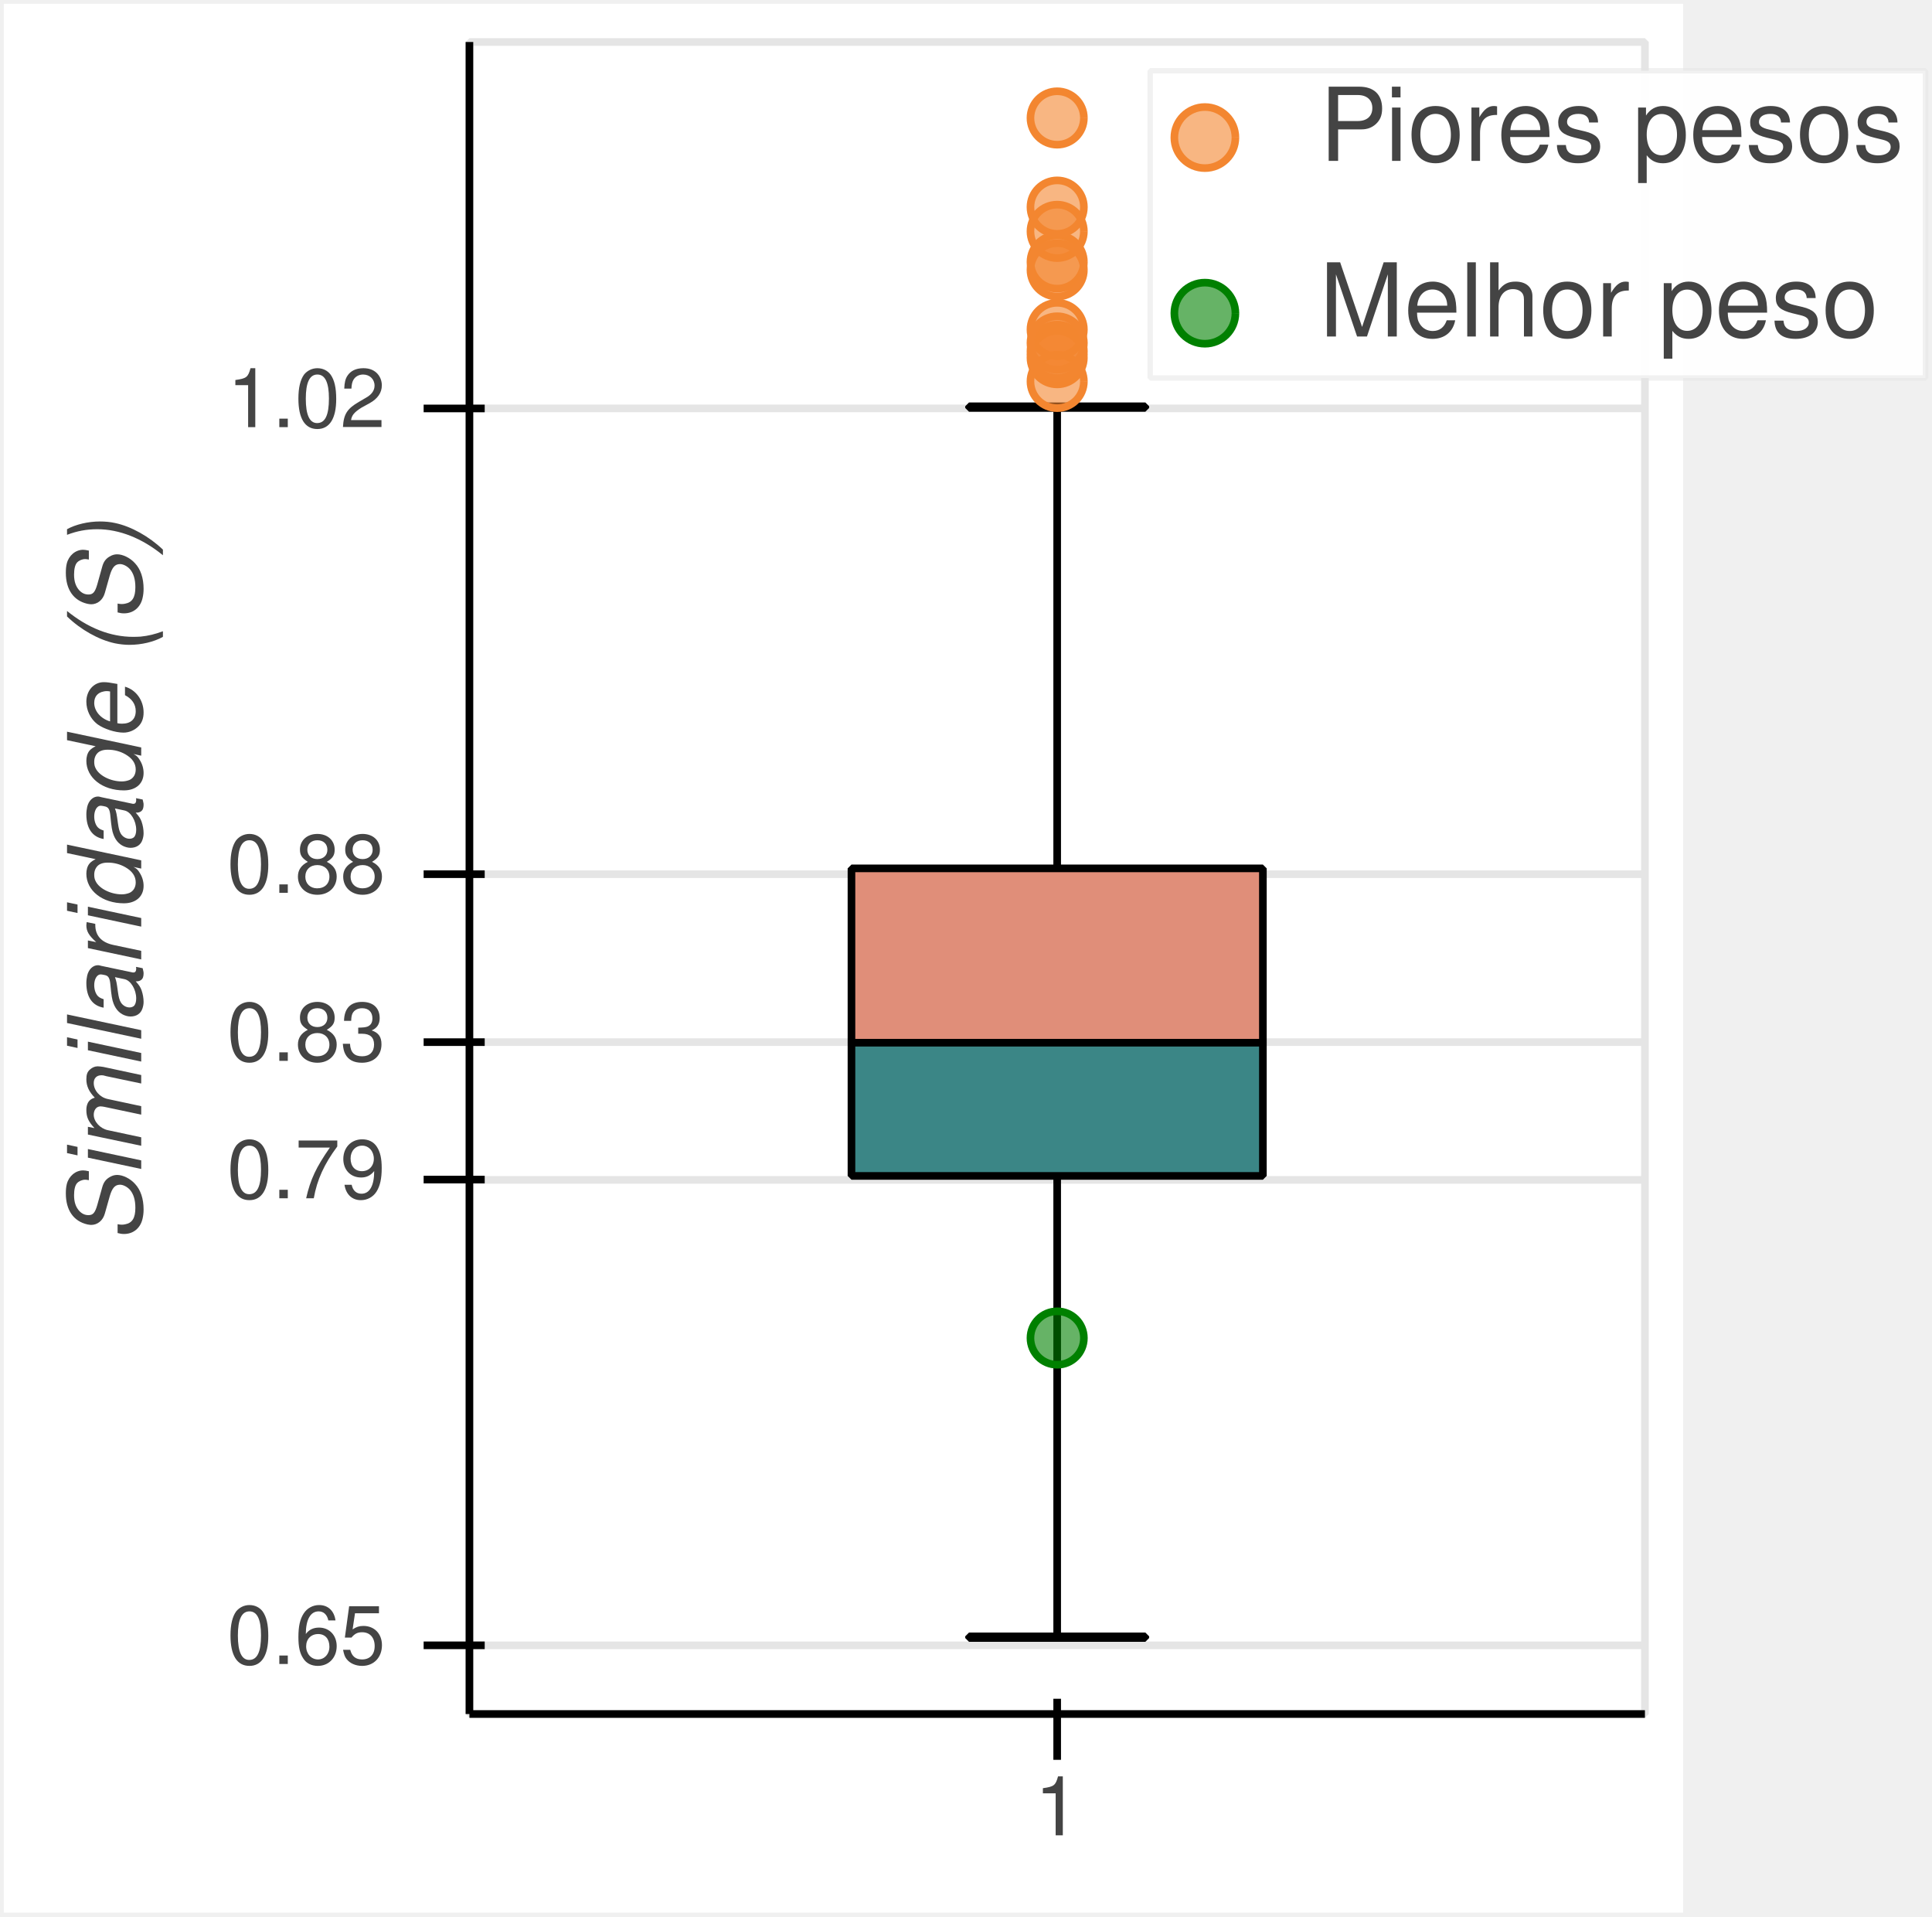
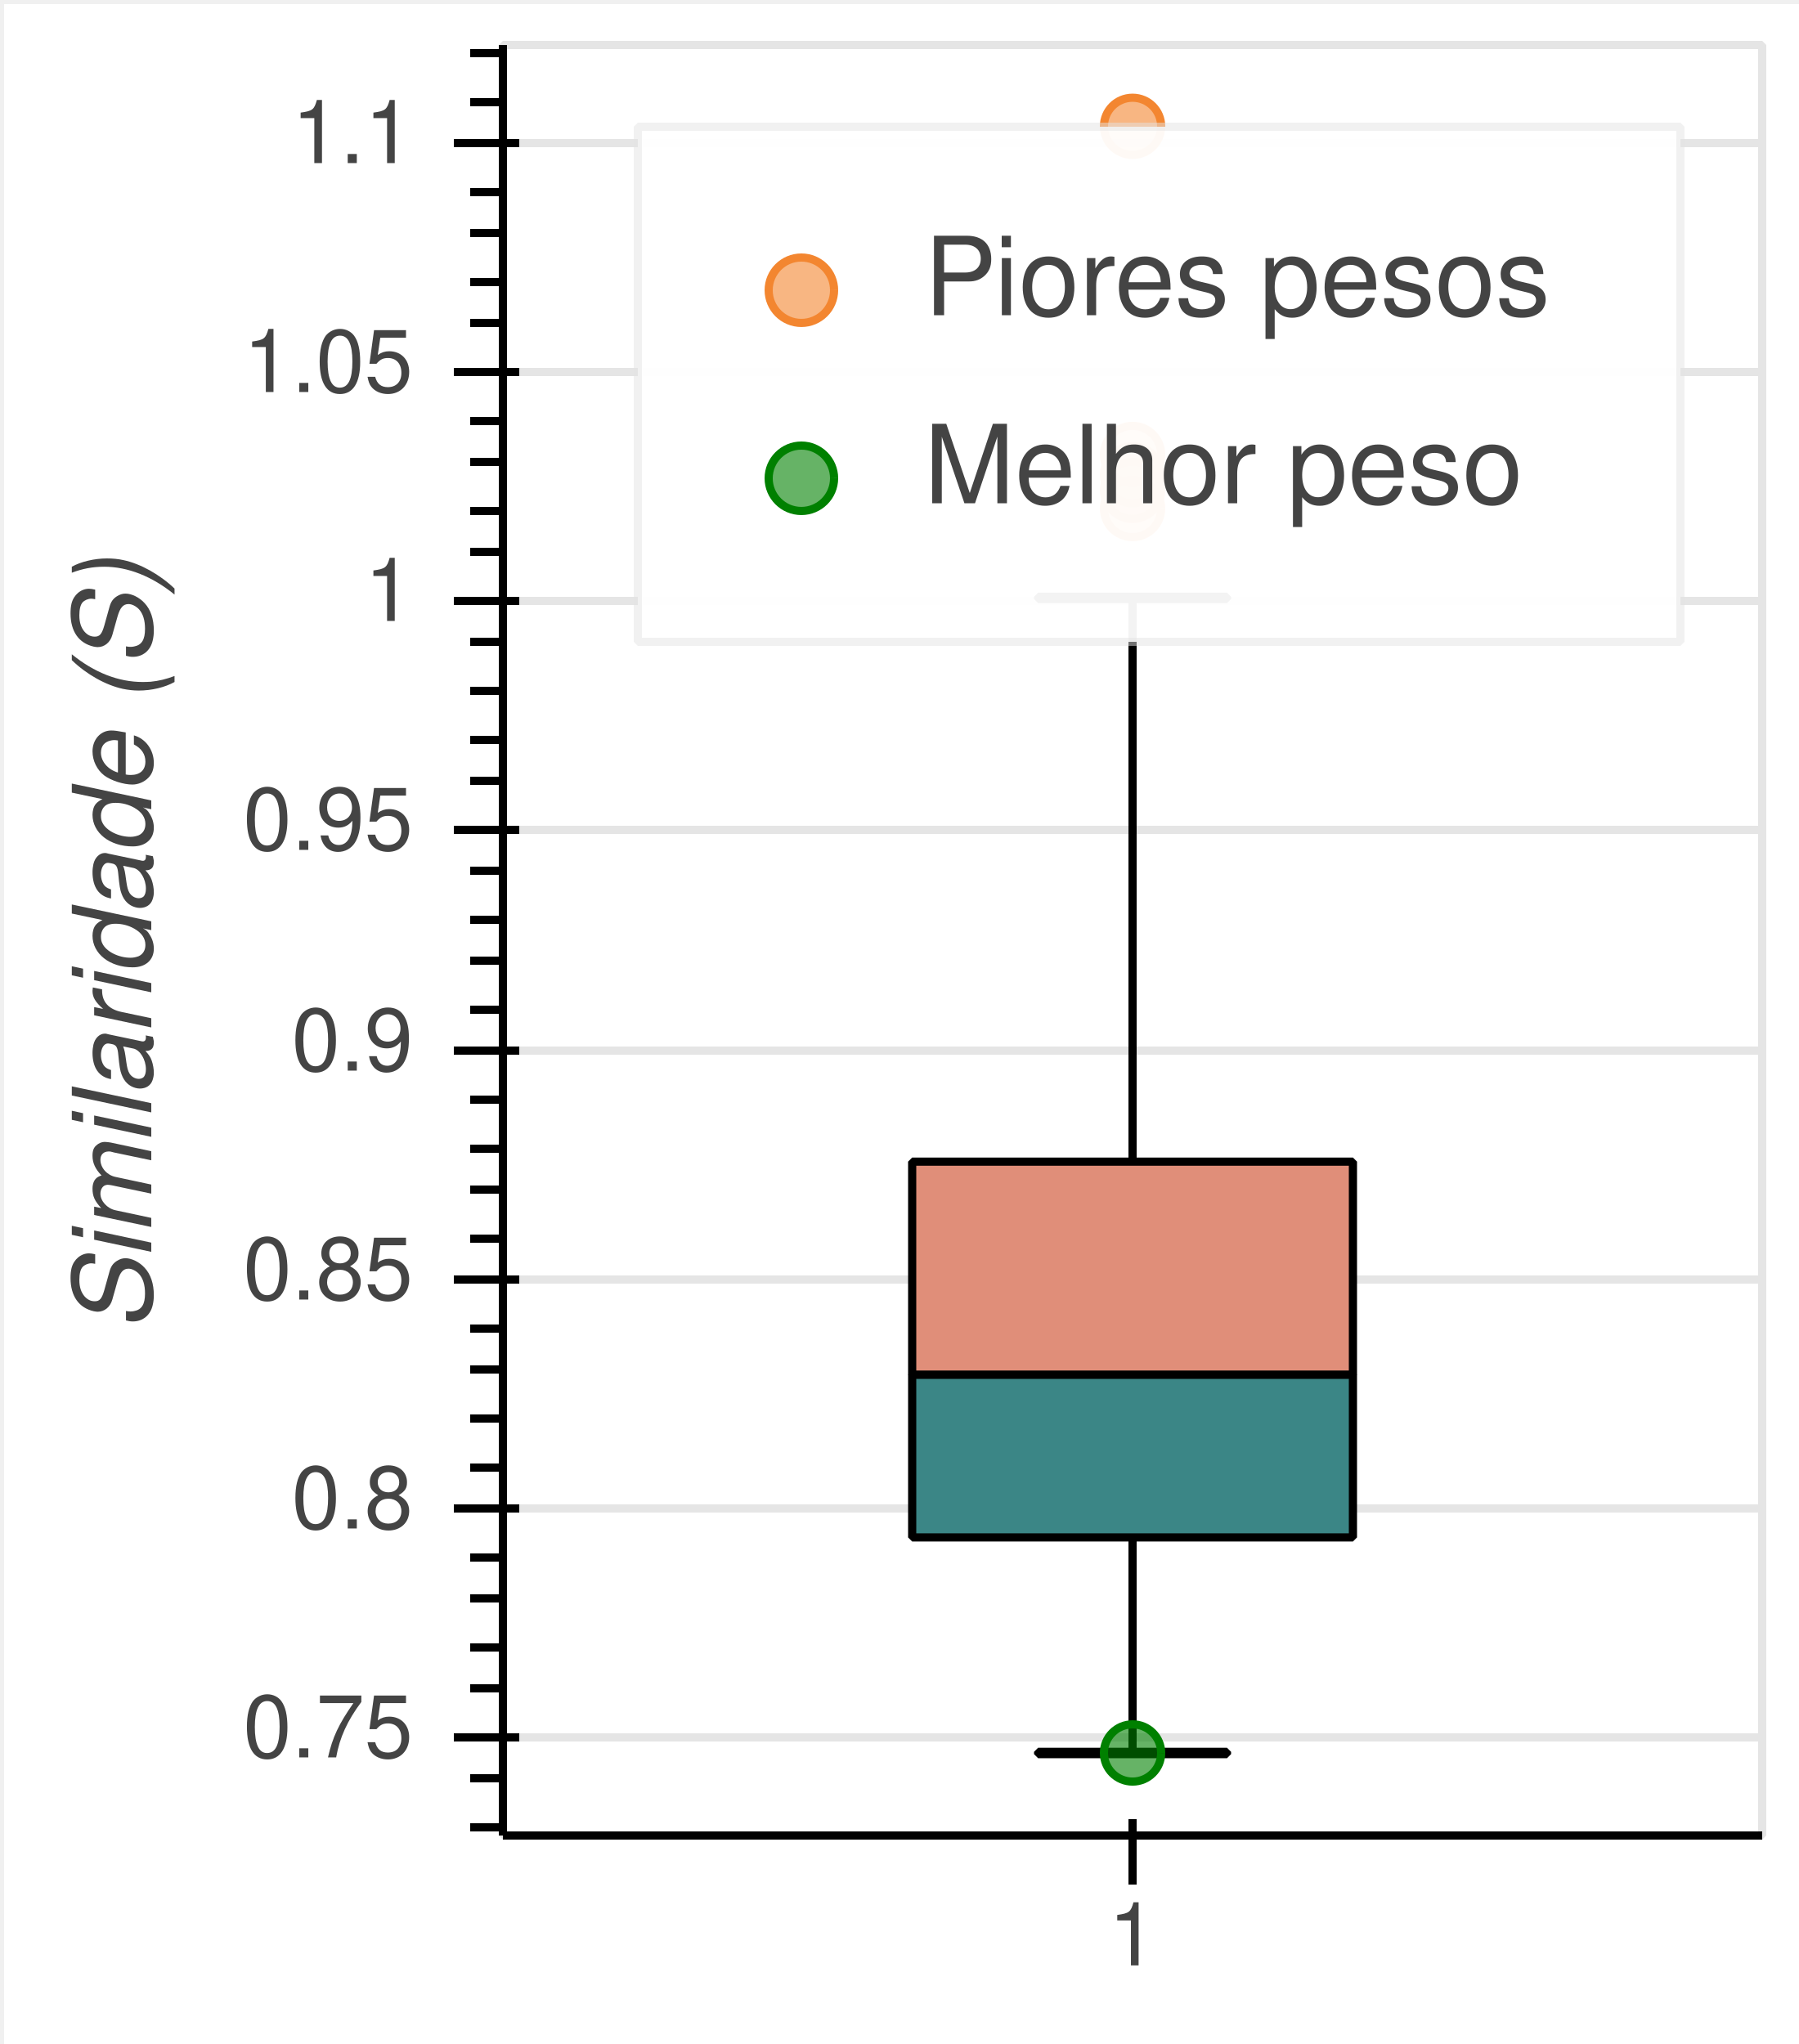
- <svg xmlns="http://www.w3.org/2000/svg" version="1.1" width="253.11" height="251" id="svg261">
-   <defs id="defs35">
-     <clipPath id="TFHAqDyBsZSN">
-       <path d="M 61,5 H 215 V 224 H 61 Z" id="path2" style="fill:none;stroke:none" />
-     </clipPath>
-     <clipPath id="oGATytrGLnvA">
-       <path d="M 61,5 H 215 V 224 H 61 Z" id="path5" style="fill:none;stroke:none" />
-     </clipPath>
-     <clipPath id="BCzoEFddXEUy">
-       <path d="M 61,5 H 215 V 224 H 61 Z" id="path8" style="fill:none;stroke:none" />
-     </clipPath>
-     <clipPath id="BXINiyZCWcOe">
-       <path d="M 61,5 H 215 V 224 H 61 Z" id="path11" style="fill:none;stroke:none" />
-     </clipPath>
-     <clipPath id="wwyrZZpZEofX">
-       <path d="M 61,5 H 215 V 224 H 61 Z" id="path14" style="fill:none;stroke:none" />
-     </clipPath>
-     <clipPath id="aMIPoEcpDrGk">
-       <path d="M 61,5 H 215 V 224 H 61 Z" id="path17" style="fill:none;stroke:none" />
-     </clipPath>
-     <clipPath id="mXSPxfUHElid">
-       <path d="M 61,5 H 215 V 224 H 61 Z" id="path20" style="fill:none;stroke:none" />
-     </clipPath>
-     <clipPath id="uIdgOOdbFxzX">
-       <path d="M 61,5 H 215 V 224 H 61 Z" id="path23" style="fill:none;stroke:none" />
-     </clipPath>
-     <clipPath id="DqIaCEPWlyLy">
-       <path d="M 61,5 H 215 V 224 H 61 Z" id="path26" style="fill:none;stroke:none" />
-     </clipPath>
-     <clipPath id="zdfmvmTLJDhN">
-       <path d="M 61,5 H 215 V 224 H 61 Z" id="path29" style="fill:none;stroke:none" />
-     </clipPath>
-     <clipPath id="GaobyLhbmKIH">
-       <path d="M 61,5 H 215 V 224 H 61 Z" id="path32" style="fill:none;stroke:none" />
+ <svg xmlns="http://www.w3.org/2000/svg" version="1.1" width="220" height="250" style="width: 220px; height: 250px;">
+   <defs>
+     <clipPath id="sVPHhyztLMeB">
+       <path fill="none" stroke="none" d=" M 61 5 L 215 5 L 215 224 L 61 224 L 61 5 Z" />
+     </clipPath>
+     <clipPath id="ERgPmFOeCzuF">
+       <path fill="none" stroke="none" d=" M 61 5 L 215 5 L 215 224 L 61 224 L 61 5 Z" />
+     </clipPath>
+     <clipPath id="qGoHrTtcXuxq">
+       <path fill="none" stroke="none" d=" M 61 5 L 215 5 L 215 224 L 61 224 L 61 5 Z" />
+     </clipPath>
+     <clipPath id="EtaGPhAcMxvv">
+       <path fill="none" stroke="none" d=" M 61 5 L 215 5 L 215 224 L 61 224 L 61 5 Z" />
+     </clipPath>
+     <clipPath id="KMXdhMOhyeVe">
+       <path fill="none" stroke="none" d=" M 61 5 L 215 5 L 215 224 L 61 224 L 61 5 Z" />
+     </clipPath>
+     <clipPath id="tXZXMCFKkzaz">
+       <path fill="none" stroke="none" d=" M 61 5 L 215 5 L 215 224 L 61 224 L 61 5 Z" />
+     </clipPath>
+     <clipPath id="EPZxobUWLRJk">
+       <path fill="none" stroke="none" d=" M 61 5 L 215 5 L 215 224 L 61 224 L 61 5 Z" />
+     </clipPath>
+     <clipPath id="ozWyQZbzkJMA">
+       <path fill="none" stroke="none" d=" M 61 5 L 215 5 L 215 224 L 61 224 L 61 5 Z" />
+     </clipPath>
+     <clipPath id="gLLvJqBLUkFq">
+       <path fill="none" stroke="none" d=" M 61 5 L 215 5 L 215 224 L 61 224 L 61 5 Z" />
+     </clipPath>
+     <clipPath id="wmhUEdtzNumk">
+       <path fill="none" stroke="none" d=" M 61 5 L 215 5 L 215 224 L 61 224 L 61 5 Z" />
+     </clipPath>
+     <clipPath id="DdXhJUKvTqZm">
+       <path fill="none" stroke="none" d=" M 61 5 L 215 5 L 215 224 L 61 224 L 61 5 Z" />
    </clipPath>
  </defs>
-   <rect x="0.5" y="0.5" width="220" height="250" id="rect37" style="fill:#ffffff;stroke:none" />
-   <rect x="0.5" y="0.5" width="220" height="250" id="rect39" style="fill:#ffffff;stroke:none" />
-   <rect x="61.5" y="5.5" width="154" height="219" id="rect41" style="fill:#ffffff;stroke:none" />
-   <rect x="61.5" y="5.5" width="154" height="219" id="rect43" style="fill:#ffffff;stroke:none" />
-   <g id="g47" transform="translate(0.5,0.5)">
-     <rect x="61" y="5" width="154" height="219" stroke-miterlimit="10" id="rect45" style="fill:none;stroke:#e5e5e5;stroke-linejoin:bevel;stroke-miterlimit:10" />
-   </g>
-   <g clip-path="url(#TFHAqDyBsZSN)" id="g53" transform="translate(0.5,0.5)">
-     <g id="g51">
-       <g id="g49" />
-     </g>
-   </g>
-   <g id="g65" transform="translate(0.5,0.5)">
-     <path d="M 61,215 H 215" stroke-miterlimit="10" id="path55" style="fill:none;stroke:#e5e5e5;stroke-linejoin:bevel;stroke-miterlimit:10;paint-order:fill stroke markers" />
-     <path d="M 61,154.04 H 215" stroke-miterlimit="10" id="path57" style="fill:none;stroke:#e5e5e5;stroke-linejoin:bevel;stroke-miterlimit:10;paint-order:fill stroke markers" />
-     <path d="M 61,136 H 215" stroke-miterlimit="10" id="path59" style="fill:none;stroke:#e5e5e5;stroke-linejoin:bevel;stroke-miterlimit:10;paint-order:fill stroke markers" />
-     <path d="M 61,114 H 215" stroke-miterlimit="10" id="path61" style="fill:none;stroke:#e5e5e5;stroke-linejoin:bevel;stroke-miterlimit:10;paint-order:fill stroke markers" />
-     <path d="M 61,52.993 H 215" stroke-miterlimit="10" id="path63" style="fill:none;stroke:#e5e5e5;stroke-linejoin:bevel;stroke-miterlimit:10;paint-order:fill stroke markers" />
-   </g>
-   <g clip-path="url(#BCzoEFddXEUy)" id="g79" transform="translate(0.5,0.5)">
-     <g id="g77">
-       <g id="g75">
-         <path id="path71" d="" style="fill:none;stroke:none" />
-         <path d="M 138,213.936 V 153.518" stroke-miterlimit="10" id="path73" style="fill:none;stroke:#000000;stroke-linejoin:bevel;stroke-miterlimit:10;paint-order:fill stroke markers" />
-       </g>
-     </g>
-   </g>
-   <g clip-path="url(#BXINiyZCWcOe)" id="g89" transform="translate(0.5,0.5)">
-     <g id="g87">
-       <g id="g85">
-         <path id="path81" d="" style="fill:none;stroke:none" />
-         <path d="M 138,52.822 V 113.24" stroke-miterlimit="10" id="path83" style="fill:none;stroke:#000000;stroke-linejoin:bevel;stroke-miterlimit:10;paint-order:fill stroke markers" />
-       </g>
-     </g>
-   </g>
-   <g clip-path="url(#wwyrZZpZEofX)" id="g103" transform="translate(0.5,0.5)">
-     <g id="g101">
-       <g id="g99">
-         <path id="path91" d="" style="fill:none;stroke:none" />
-         <rect x="126.45" y="213.826" width="23.1" height="0.219" id="rect93" style="fill:#1f77b4;stroke:none" />
-         <path d="m 126.45,213.826 h 23.1 v 0.219 h -23.1 z" stroke-miterlimit="10" id="path95" style="fill:none;stroke:#000000;stroke-linejoin:bevel;stroke-miterlimit:10;paint-order:fill stroke markers" />
-         <path d="" stroke-miterlimit="10" id="path97" style="fill:none;stroke:#000000;stroke-linejoin:bevel;stroke-miterlimit:10;paint-order:fill stroke markers" />
-       </g>
-     </g>
-   </g>
-   <g clip-path="url(#aMIPoEcpDrGk)" id="g117" transform="translate(0.5,0.5)">
-     <g id="g115">
-       <g id="g113">
-         <path id="path105" d="" style="fill:none;stroke:none" />
-         <rect x="126.45" y="52.713" width="23.1" height="0.219" id="rect107" style="fill:#1f77b4;stroke:none" />
-         <path d="m 126.45,52.713 h 23.1 v 0.219 h -23.1 z" stroke-miterlimit="10" id="path109" style="fill:none;stroke:#000000;stroke-linejoin:bevel;stroke-miterlimit:10;paint-order:fill stroke markers" />
-         <path d="" stroke-miterlimit="10" id="path111" style="fill:none;stroke:#000000;stroke-linejoin:bevel;stroke-miterlimit:10;paint-order:fill stroke markers" />
-       </g>
-     </g>
-   </g>
-   <g clip-path="url(#mXSPxfUHElid)" id="g129" transform="translate(0.5,0.5)">
-     <g id="g127">
-       <g id="g125">
-         <path id="path119" d="" style="fill:none;stroke:none" />
-         <path d="m 111.05,113.24 h 53.9 v 22.835 h -53.9 z" id="path121" style="fill:#e08e79;stroke:none;paint-order:stroke fill markers" />
-         <path d="m 111.05,113.24 h 53.9 v 22.835 h -53.9 z" stroke-miterlimit="10" id="path123" style="fill:none;stroke:#000000;stroke-linejoin:bevel;stroke-miterlimit:10;paint-order:fill stroke markers" />
-       </g>
-     </g>
-   </g>
-   <g clip-path="url(#uIdgOOdbFxzX)" id="g141" transform="translate(0.5,0.5)">
-     <g id="g139">
-       <g id="g137">
-         <path id="path131" d="" style="fill:none;stroke:none" />
-         <path d="m 111.05,136.074 h 53.9 v 17.444 h -53.9 z" id="path133" style="fill:#3b8686;stroke:none;paint-order:stroke fill markers" />
-         <path d="m 111.05,136.074 h 53.9 v 17.444 h -53.9 z" stroke-miterlimit="10" id="path135" style="fill:none;stroke:#000000;stroke-linejoin:bevel;stroke-miterlimit:10;paint-order:fill stroke markers" />
-       </g>
-     </g>
-   </g>
-   <g clip-path="url(#DqIaCEPWlyLy)" id="g169" transform="translate(0.5,0.5)">
-     <g id="g167">
-       <g id="g165">
-         <path id="path143" d="" style="fill:none;stroke:none" />
-         <path d="m 141.5,46.349 a 3.5,3.5 0 1 1 0,-0.004" stroke-miterlimit="10" id="path145" style="fill:#f38630;fill-opacity:0.6;stroke:#f38630;stroke-linejoin:bevel;stroke-miterlimit:10;paint-order:fill stroke markers" />
-         <path d="m 141.5,33.809 a 3.5,3.5 0 1 1 0,-0.004" stroke-miterlimit="10" id="path147" style="fill:#f38630;fill-opacity:0.6;stroke:#f38630;stroke-linejoin:bevel;stroke-miterlimit:10;paint-order:fill stroke markers" />
-         <path d="m 141.5,49.46 a 3.5,3.5 0 1 1 0,-0.004" stroke-miterlimit="10" id="path149" style="fill:#f38630;fill-opacity:0.6;stroke:#f38630;stroke-linejoin:bevel;stroke-miterlimit:10;paint-order:fill stroke markers" />
-         <path d="m 141.5,14.955 a 3.5,3.5 0 1 1 0,-0.004" stroke-miterlimit="10" id="path151" style="fill:#f38630;fill-opacity:0.6;stroke:#f38630;stroke-linejoin:bevel;stroke-miterlimit:10;paint-order:fill stroke markers" />
-         <path d="m 141.5,29.806 a 3.5,3.5 0 1 1 0,-0.004" stroke-miterlimit="10" id="path153" style="fill:#f38630;fill-opacity:0.6;stroke:#f38630;stroke-linejoin:bevel;stroke-miterlimit:10;paint-order:fill stroke markers" />
-         <path d="m 141.5,26.628 a 3.5,3.5 0 1 1 0,-0.004" stroke-miterlimit="10" id="path155" style="fill:#f38630;fill-opacity:0.6;stroke:#f38630;stroke-linejoin:bevel;stroke-miterlimit:10;paint-order:fill stroke markers" />
-         <path d="m 141.5,42.665 a 3.5,3.5 0 1 1 0,-0.004" stroke-miterlimit="10" id="path157" style="fill:#f38630;fill-opacity:0.6;stroke:#f38630;stroke-linejoin:bevel;stroke-miterlimit:10;paint-order:fill stroke markers" />
-         <path d="m 141.5,34.851 a 3.5,3.5 0 1 1 0,-0.004" stroke-miterlimit="10" id="path159" style="fill:#f38630;fill-opacity:0.6;stroke:#f38630;stroke-linejoin:bevel;stroke-miterlimit:10;paint-order:fill stroke markers" />
-         <path d="m 141.5,45.521 a 3.5,3.5 0 1 1 0,-0.004" stroke-miterlimit="10" id="path161" style="fill:#f38630;fill-opacity:0.6;stroke:#f38630;stroke-linejoin:bevel;stroke-miterlimit:10;paint-order:fill stroke markers" />
-         <path d="m 141.5,44.421 a 3.5,3.5 0 1 1 0,-0.004" stroke-miterlimit="10" id="path163" style="fill:#f38630;fill-opacity:0.6;stroke:#f38630;stroke-linejoin:bevel;stroke-miterlimit:10;paint-order:fill stroke markers" />
-       </g>
-     </g>
-   </g>
-   <g clip-path="url(#zdfmvmTLJDhN)" id="g179" transform="translate(0.5,0.5)">
-     <g id="g177">
-       <g id="g175">
-         <path id="path171" d="" style="fill:none;stroke:none" />
-         <path d="m 141.5,174.755 a 3.5,3.5 0 1 1 0,-0.004" stroke-miterlimit="10" id="path173" style="fill:#008000;fill-opacity:0.6;stroke:#008000;stroke-linejoin:bevel;stroke-miterlimit:10;paint-order:fill stroke markers" />
-       </g>
-     </g>
-   </g>
-   <g id="g181" transform="translate(173.6992,-7.444915)" />
-   <g id="g1330" transform="translate(-113.3475,-9.533898)">
-     <path d="m 264.033,18.799 h 101.568 v 40.246 h -101.568 z" stroke-miterlimit="10" id="path183" style="fill:#ffffff;fill-opacity:0.95;stroke:#e5e5e5;stroke-width:0.713;stroke-linejoin:bevel;stroke-miterlimit:10;stroke-opacity:0.5;paint-order:fill stroke markers" />
-     <text font-size="10pt" font-style="normal" font-weight="normal" text-decoration="normal" x="286.199" y="27.555" dominant-baseline="central" id="text185" style="font-style:normal;font-weight:normal;font-size:13.333px;font-family:helvetica;dominant-baseline:central;text-anchor:start;fill:#444444;stroke:none">Piores pesos</text>
-     <path d="m 275.199,27.555 a 4,4 0 1 1 0,-0.004" stroke-miterlimit="10" id="path187" style="fill:#f38630;fill-opacity:0.6;stroke:#f38630;stroke-linejoin:bevel;stroke-miterlimit:10;paint-order:fill stroke markers" />
-     <text font-size="10pt" font-style="normal" font-weight="normal" text-decoration="normal" x="286.199" y="50.555" dominant-baseline="central" id="text189" style="font-style:normal;font-weight:normal;font-size:13.333px;font-family:helvetica;dominant-baseline:central;text-anchor:start;fill:#444444;stroke:none">Melhor peso</text>
-     <path d="m 275.199,50.555 a 4,4 0 1 1 0,-0.004" stroke-miterlimit="10" id="path191" style="fill:#008000;fill-opacity:0.6;stroke:#008000;stroke-linejoin:bevel;stroke-miterlimit:10;paint-order:fill stroke markers" />
-   </g>
-   <g id="g199" transform="translate(0.5,0.5)" />
-   <g id="g213" transform="translate(0.5,0.5)">
-     <g id="g211" style="fill:#444444">
-       <path d="M 61,224 H 215" stroke-miterlimit="10" id="path201" style="fill:none;stroke:#000000;stroke-linejoin:bevel;stroke-miterlimit:10;paint-order:fill stroke markers" />
-       <path fill="" d="m 138,230 v -8" stroke-miterlimit="10" id="path203" style="stroke:#000000;stroke-linejoin:bevel;stroke-miterlimit:10;paint-order:fill stroke markers" />
-       <g transform="translate(138,235)" id="g209">
-         <text fill="" font-size="8pt" font-style="normal" font-weight="normal" text-decoration="normal" x="0" y="0" dominant-baseline="hanging" id="text205" style="font-style:normal;font-weight:normal;font-size:10.667px;font-family:helvetica;dominant-baseline:hanging;text-anchor:middle;stroke:none">1</text>
-         <g transform="translate(-138,-235)" id="g207" />
-       </g>
-     </g>
-   </g>
-   <g id="g255" transform="translate(0.5,0.5)">
-     <g id="g253" style="fill:#444444">
-       <path d="M 61,224 V 5" stroke-miterlimit="10" id="path215" style="fill:none;stroke:#000000;stroke-linejoin:bevel;stroke-miterlimit:10;paint-order:fill stroke markers" />
-       <path d="m 55,215 h 8" stroke-miterlimit="10" id="path217" style="fill:none;stroke:#000000;stroke-linejoin:bevel;stroke-miterlimit:10;paint-order:fill stroke markers" />
-       <path d="m 55,154 h 8" stroke-miterlimit="10" id="path219" style="fill:none;stroke:#000000;stroke-linejoin:bevel;stroke-miterlimit:10;paint-order:fill stroke markers" />
-       <path d="m 55,136 h 8" stroke-miterlimit="10" id="path221" style="fill:none;stroke:#000000;stroke-linejoin:bevel;stroke-miterlimit:10;paint-order:fill stroke markers" />
-       <path d="m 55,114 h 8" stroke-miterlimit="10" id="path223" style="fill:none;stroke:#000000;stroke-linejoin:bevel;stroke-miterlimit:10;paint-order:fill stroke markers" />
-       <path fill="" d="m 55,53 h 8" stroke-miterlimit="10" id="path225" style="stroke:#000000;stroke-linejoin:bevel;stroke-miterlimit:10;paint-order:fill stroke markers" />
-       <g transform="translate(50,215)" id="g251">
-         <text fill="" font-size="8pt" font-style="normal" font-weight="normal" text-decoration="normal" x="0" y="0" dominant-baseline="central" id="text227" style="font-style:normal;font-weight:normal;font-size:10.667px;font-family:helvetica;dominant-baseline:central;text-anchor:end;stroke:none">0.65</text>
-         <g transform="translate(0,-61)" id="g249">
-           <text fill="" font-size="8pt" font-style="normal" font-weight="normal" text-decoration="normal" x="0" y="0" dominant-baseline="central" id="text229" style="font-style:normal;font-weight:normal;font-size:10.667px;font-family:helvetica;dominant-baseline:central;text-anchor:end;stroke:none">0.79</text>
-           <g transform="translate(0,-18)" id="g247">
-             <text fill="" font-size="8pt" font-style="normal" font-weight="normal" text-decoration="normal" x="0" y="0" dominant-baseline="central" id="text231" style="font-style:normal;font-weight:normal;font-size:10.667px;font-family:helvetica;dominant-baseline:central;text-anchor:end;stroke:none">0.83</text>
-             <g transform="translate(0,-22)" id="g245">
-               <text fill="" font-size="8pt" font-style="normal" font-weight="normal" text-decoration="normal" x="0" y="0" dominant-baseline="central" id="text233" style="font-style:normal;font-weight:normal;font-size:10.667px;font-family:helvetica;dominant-baseline:central;text-anchor:end;stroke:none">0.88</text>
-               <g transform="translate(0,-61)" id="g243">
-                 <text fill="" font-size="8pt" font-style="normal" font-weight="normal" text-decoration="normal" x="0" y="0" dominant-baseline="central" id="text235" style="font-style:normal;font-weight:normal;font-size:10.667px;font-family:helvetica;dominant-baseline:central;text-anchor:end;stroke:none">1.02</text>
-                 <g transform="rotate(-90,15,47)" id="g241">
-                   <text fill="" font-size="10pt" font-style="italic" font-weight="normal" text-decoration="normal" x="0" y="0" dominant-baseline="alphabetic" id="text237" style="font-style:italic;font-weight:normal;font-size:13.333px;font-family:helvetica;dominant-baseline:alphabetic;text-anchor:middle;stroke:none">Similaridade (S)</text>
-                   <g transform="rotate(90,66.5,48.5)" id="g239" />
+   <g>
+     <g transform="scale(1,1) translate(0.5,0.5)">
+       <rect fill="#FFFFFF" stroke="none" x="0" y="0" width="220" height="250" />
+       <rect fill="#ffffff" stroke="none" x="0" y="0" width="220" height="250" />
+       <rect fill="#FFFFFF" stroke="none" x="61" y="5" width="154" height="219" />
+       <rect fill="#ffffff" stroke="none" x="61" y="5" width="154" height="219" />
+       <g>
+         <rect fill="none" stroke="#e5e5e5" x="61" y="5" width="154" height="219" stroke-linejoin="bevel" stroke-miterlimit="10" />
+       </g>
+       <g clip-path="url(#sVPHhyztLMeB)">
+         <g>
+           <g />
+         </g>
+       </g>
+       <g clip-path="url(#ERgPmFOeCzuF)">
+         <g>
+           <g>
+             <path fill="none" stroke="#e5e5e5" paint-order="fill stroke markers" d=" M 61 212 L 215 212" stroke-linejoin="bevel" stroke-miterlimit="10" />
+             <path fill="none" stroke="#e5e5e5" paint-order="fill stroke markers" d=" M 61 184 L 215 184" stroke-linejoin="bevel" stroke-miterlimit="10" />
+             <path fill="none" stroke="#e5e5e5" paint-order="fill stroke markers" d=" M 61 156 L 215 156" stroke-linejoin="bevel" stroke-miterlimit="10" />
+             <path fill="none" stroke="#e5e5e5" paint-order="fill stroke markers" d=" M 61 128 L 215 128" stroke-linejoin="bevel" stroke-miterlimit="10" />
+             <path fill="none" stroke="#e5e5e5" paint-order="fill stroke markers" d=" M 61 101 L 215 101" stroke-linejoin="bevel" stroke-miterlimit="10" />
+             <path fill="none" stroke="#e5e5e5" paint-order="fill stroke markers" d=" M 61 73 L 215 73" stroke-linejoin="bevel" stroke-miterlimit="10" />
+             <path fill="none" stroke="#e5e5e5" paint-order="fill stroke markers" d=" M 61 45 L 215 45" stroke-linejoin="bevel" stroke-miterlimit="10" />
+             <path fill="none" stroke="#e5e5e5" paint-order="fill stroke markers" d=" M 61 17 L 215 17" stroke-linejoin="bevel" stroke-miterlimit="10" />
+           </g>
+         </g>
+       </g>
+       <g clip-path="url(#qGoHrTtcXuxq)">
+         <g>
+           <g>
+             <path fill="none" stroke="none" />
+             <path fill="none" stroke="black" paint-order="fill stroke markers" d=" M 138 213.906 L 138 187.542" stroke-linejoin="bevel" stroke-miterlimit="10" />
+           </g>
+         </g>
+       </g>
+       <g clip-path="url(#EtaGPhAcMxvv)">
+         <g>
+           <g>
+             <path fill="none" stroke="none" />
+             <path fill="none" stroke="black" paint-order="fill stroke markers" d=" M 138 72.628 L 138 141.577" stroke-linejoin="bevel" stroke-miterlimit="10" />
+           </g>
+         </g>
+       </g>
+       <g clip-path="url(#KMXdhMOhyeVe)">
+         <g>
+           <g>
+             <path fill="none" stroke="none" />
+             <rect fill="#1f77b4" stroke="none" x="126.45" y="213.767" width="23.1" height="0.278" />
+             <path fill="none" stroke="black" paint-order="fill stroke markers" d=" M 126.45 213.767 L 149.55 213.767 L 149.55 214.045 L 126.45 214.045 L 126.45 213.767 Z" stroke-linejoin="bevel" stroke-miterlimit="10" />
+             <path fill="none" stroke="black" paint-order="fill stroke markers" d="" stroke-linejoin="bevel" stroke-miterlimit="10" />
+           </g>
+         </g>
+       </g>
+       <g clip-path="url(#tXZXMCFKkzaz)">
+         <g>
+           <g>
+             <path fill="none" stroke="none" />
+             <rect fill="#1f77b4" stroke="none" x="126.45" y="72.489" width="23.1" height="0.278" />
+             <path fill="none" stroke="black" paint-order="fill stroke markers" d=" M 126.45 72.489 L 149.55 72.489 L 149.55 72.767 L 126.45 72.767 L 126.45 72.489 Z" stroke-linejoin="bevel" stroke-miterlimit="10" />
+             <path fill="none" stroke="black" paint-order="fill stroke markers" d="" stroke-linejoin="bevel" stroke-miterlimit="10" />
+           </g>
+         </g>
+       </g>
+       <g clip-path="url(#EPZxobUWLRJk)">
+         <g>
+           <g>
+             <path fill="none" stroke="none" />
+             <path fill="#E08E79" stroke="none" paint-order="stroke fill markers" d=" M 111.05 141.577 L 164.95 141.577 L 164.95 167.652 L 111.05 167.652 L 111.05 141.577 Z" />
+             <path fill="none" stroke="black" paint-order="fill stroke markers" d=" M 111.05 141.577 L 164.95 141.577 L 164.95 167.652 L 111.05 167.652 L 111.05 141.577 Z" stroke-linejoin="bevel" stroke-miterlimit="10" />
+           </g>
+         </g>
+       </g>
+       <g clip-path="url(#ozWyQZbzkJMA)">
+         <g>
+           <g>
+             <path fill="none" stroke="none" />
+             <path fill="#3B8686" stroke="none" paint-order="stroke fill markers" d=" M 111.05 167.652 L 164.95 167.652 L 164.95 187.542 L 111.05 187.542 L 111.05 167.652 Z" />
+             <path fill="none" stroke="black" paint-order="fill stroke markers" d=" M 111.05 167.652 L 164.95 167.652 L 164.95 187.542 L 111.05 187.542 L 111.05 167.652 Z" stroke-linejoin="bevel" stroke-miterlimit="10" />
+           </g>
+         </g>
+       </g>
+       <g clip-path="url(#gLLvJqBLUkFq)">
+         <g>
+           <g>
+             <path fill="none" stroke="none" />
+             <path fill="#F38630" stroke="#F38630" paint-order="fill stroke markers" d=" M 141.5 55.091 A 3.5 3.5 0 1 1 141.5 55.087" fill-opacity="0.6" stroke-linejoin="bevel" stroke-miterlimit="10" />
+             <path fill="#F38630" stroke="#F38630" paint-order="fill stroke markers" d=" M 141.5 61.698 A 3.5 3.5 0 1 1 141.5 61.695" fill-opacity="0.6" stroke-linejoin="bevel" stroke-miterlimit="10" />
+             <path fill="#F38630" stroke="#F38630" paint-order="fill stroke markers" d=" M 141.5 59.474 A 3.5 3.5 0 1 1 141.5 59.47" fill-opacity="0.6" stroke-linejoin="bevel" stroke-miterlimit="10" />
+             <path fill="#F38630" stroke="#F38630" paint-order="fill stroke markers" d=" M 141.5 14.955 A 3.5 3.5 0 1 1 141.5 14.951" fill-opacity="0.6" stroke-linejoin="bevel" stroke-miterlimit="10" />
+             <path fill="#F38630" stroke="#F38630" paint-order="fill stroke markers" d=" M 141.5 57.568 A 3.5 3.5 0 1 1 141.5 57.564" fill-opacity="0.6" stroke-linejoin="bevel" stroke-miterlimit="10" />
+           </g>
+         </g>
+       </g>
+       <g clip-path="url(#wmhUEdtzNumk)">
+         <g>
+           <g>
+             <path fill="none" stroke="none" />
+             <path fill="green" stroke="green" paint-order="fill stroke markers" d=" M 141.5 213.906 A 3.5 3.5 0 1 1 141.5 213.903" fill-opacity="0.6" stroke-linejoin="bevel" stroke-miterlimit="10" />
+           </g>
+         </g>
+       </g>
+       <g clip-path="url(#DdXhJUKvTqZm)">
+         <g>
+           <g />
+           <g>
+             <path fill="#ffffff" stroke="#e5e5e5" paint-order="fill stroke markers" d=" M 77.5 15 L 205 15 L 205 78 L 77.5 78 L 77.5 15 Z" fill-opacity="0.95" stroke-linejoin="bevel" stroke-miterlimit="10" stroke-opacity="0.5" />
+             <text fill="#444444" stroke="none" font-family="helvetica" font-size="10pt" font-style="normal" font-weight="normal" text-decoration="normal" x="112.5" y="35" text-anchor="start" dominant-baseline="central">Piores pesos</text>
+             <path fill="#F38630" stroke="#F38630" paint-order="fill stroke markers" d=" M 101.5 35 A 4 4 0 1 1 101.5 34.996" fill-opacity="0.6" stroke-linejoin="bevel" stroke-miterlimit="10" />
+             <text fill="#444444" stroke="none" font-family="helvetica" font-size="10pt" font-style="normal" font-weight="normal" text-decoration="normal" x="112.5" y="58" text-anchor="start" dominant-baseline="central">Melhor peso</text>
+             <path fill="green" stroke="green" paint-order="fill stroke markers" d=" M 101.5 58 A 4 4 0 1 1 101.5 57.996" fill-opacity="0.6" stroke-linejoin="bevel" stroke-miterlimit="10" />
+           </g>
+         </g>
+       </g>
+       <g />
+       <g>
+         <g fill="#444444">
+           <path fill="none" stroke="black" paint-order="fill stroke markers" d=" M 61 224 L 215 224" stroke-linejoin="bevel" stroke-miterlimit="10" />
+           <path fill="" stroke="black" paint-order="fill stroke markers" d=" M 138 230 L 138 222" stroke-linejoin="bevel" stroke-miterlimit="10" />
+           <g transform="translate(138,235) rotate(0,0,0)">
+             <text fill="" stroke="none" font-family="helvetica" font-size="8pt" font-style="normal" font-weight="normal" text-decoration="normal" x="0" y="0" text-anchor="middle" dominant-baseline="hanging">1</text>
+             <g transform="rotate(0,0,0) translate(-138,-235)" />
+           </g>
+         </g>
+       </g>
+       <g>
+         <g fill="#444444">
+           <path fill="none" stroke="black" paint-order="fill stroke markers" d=" M 61 224 L 61 5" stroke-linejoin="bevel" stroke-miterlimit="10" />
+           <path fill="none" stroke="black" paint-order="fill stroke markers" d=" M 55 212 L 63 212" stroke-linejoin="bevel" stroke-miterlimit="10" />
+           <path fill="none" stroke="black" paint-order="fill stroke markers" d=" M 55 184 L 63 184" stroke-linejoin="bevel" stroke-miterlimit="10" />
+           <path fill="none" stroke="black" paint-order="fill stroke markers" d=" M 55 156 L 63 156" stroke-linejoin="bevel" stroke-miterlimit="10" />
+           <path fill="none" stroke="black" paint-order="fill stroke markers" d=" M 55 128 L 63 128" stroke-linejoin="bevel" stroke-miterlimit="10" />
+           <path fill="none" stroke="black" paint-order="fill stroke markers" d=" M 55 101 L 63 101" stroke-linejoin="bevel" stroke-miterlimit="10" />
+           <path fill="none" stroke="black" paint-order="fill stroke markers" d=" M 55 73 L 63 73" stroke-linejoin="bevel" stroke-miterlimit="10" />
+           <path fill="none" stroke="black" paint-order="fill stroke markers" d=" M 55 45 L 63 45" stroke-linejoin="bevel" stroke-miterlimit="10" />
+           <path fill="none" stroke="black" paint-order="fill stroke markers" d=" M 55 17 L 63 17" stroke-linejoin="bevel" stroke-miterlimit="10" />
+           <path fill="none" stroke="black" paint-order="fill stroke markers" d=" M 57 217 L 61 217" stroke-linejoin="bevel" stroke-miterlimit="10" />
+           <path fill="none" stroke="black" paint-order="fill stroke markers" d=" M 57 223 L 61 223" stroke-linejoin="bevel" stroke-miterlimit="10" />
+           <path fill="none" stroke="black" paint-order="fill stroke markers" d=" M 57 212 L 61 212" stroke-linejoin="bevel" stroke-miterlimit="10" />
+           <path fill="none" stroke="black" paint-order="fill stroke markers" d=" M 57 206 L 61 206" stroke-linejoin="bevel" stroke-miterlimit="10" />
+           <path fill="none" stroke="black" paint-order="fill stroke markers" d=" M 57 201 L 61 201" stroke-linejoin="bevel" stroke-miterlimit="10" />
+           <path fill="none" stroke="black" paint-order="fill stroke markers" d=" M 57 195 L 61 195" stroke-linejoin="bevel" stroke-miterlimit="10" />
+           <path fill="none" stroke="black" paint-order="fill stroke markers" d=" M 57 190 L 61 190" stroke-linejoin="bevel" stroke-miterlimit="10" />
+           <path fill="none" stroke="black" paint-order="fill stroke markers" d=" M 57 184 L 61 184" stroke-linejoin="bevel" stroke-miterlimit="10" />
+           <path fill="none" stroke="black" paint-order="fill stroke markers" d=" M 57 179 L 61 179" stroke-linejoin="bevel" stroke-miterlimit="10" />
+           <path fill="none" stroke="black" paint-order="fill stroke markers" d=" M 57 173 L 61 173" stroke-linejoin="bevel" stroke-miterlimit="10" />
+           <path fill="none" stroke="black" paint-order="fill stroke markers" d=" M 57 167 L 61 167" stroke-linejoin="bevel" stroke-miterlimit="10" />
+           <path fill="none" stroke="black" paint-order="fill stroke markers" d=" M 57 162 L 61 162" stroke-linejoin="bevel" stroke-miterlimit="10" />
+           <path fill="none" stroke="black" paint-order="fill stroke markers" d=" M 57 156 L 61 156" stroke-linejoin="bevel" stroke-miterlimit="10" />
+           <path fill="none" stroke="black" paint-order="fill stroke markers" d=" M 57 151 L 61 151" stroke-linejoin="bevel" stroke-miterlimit="10" />
+           <path fill="none" stroke="black" paint-order="fill stroke markers" d=" M 57 145 L 61 145" stroke-linejoin="bevel" stroke-miterlimit="10" />
+           <path fill="none" stroke="black" paint-order="fill stroke markers" d=" M 57 140 L 61 140" stroke-linejoin="bevel" stroke-miterlimit="10" />
+           <path fill="none" stroke="black" paint-order="fill stroke markers" d=" M 57 134 L 61 134" stroke-linejoin="bevel" stroke-miterlimit="10" />
+           <path fill="none" stroke="black" paint-order="fill stroke markers" d=" M 57 128 L 61 128" stroke-linejoin="bevel" stroke-miterlimit="10" />
+           <path fill="none" stroke="black" paint-order="fill stroke markers" d=" M 57 123 L 61 123" stroke-linejoin="bevel" stroke-miterlimit="10" />
+           <path fill="none" stroke="black" paint-order="fill stroke markers" d=" M 57 117 L 61 117" stroke-linejoin="bevel" stroke-miterlimit="10" />
+           <path fill="none" stroke="black" paint-order="fill stroke markers" d=" M 57 112 L 61 112" stroke-linejoin="bevel" stroke-miterlimit="10" />
+           <path fill="none" stroke="black" paint-order="fill stroke markers" d=" M 57 106 L 61 106" stroke-linejoin="bevel" stroke-miterlimit="10" />
+           <path fill="none" stroke="black" paint-order="fill stroke markers" d=" M 57 101 L 61 101" stroke-linejoin="bevel" stroke-miterlimit="10" />
+           <path fill="none" stroke="black" paint-order="fill stroke markers" d=" M 57 95 L 61 95" stroke-linejoin="bevel" stroke-miterlimit="10" />
+           <path fill="none" stroke="black" paint-order="fill stroke markers" d=" M 57 90 L 61 90" stroke-linejoin="bevel" stroke-miterlimit="10" />
+           <path fill="none" stroke="black" paint-order="fill stroke markers" d=" M 57 84 L 61 84" stroke-linejoin="bevel" stroke-miterlimit="10" />
+           <path fill="none" stroke="black" paint-order="fill stroke markers" d=" M 57 78 L 61 78" stroke-linejoin="bevel" stroke-miterlimit="10" />
+           <path fill="none" stroke="black" paint-order="fill stroke markers" d=" M 57 73 L 61 73" stroke-linejoin="bevel" stroke-miterlimit="10" />
+           <path fill="none" stroke="black" paint-order="fill stroke markers" d=" M 57 67 L 61 67" stroke-linejoin="bevel" stroke-miterlimit="10" />
+           <path fill="none" stroke="black" paint-order="fill stroke markers" d=" M 57 62 L 61 62" stroke-linejoin="bevel" stroke-miterlimit="10" />
+           <path fill="none" stroke="black" paint-order="fill stroke markers" d=" M 57 56 L 61 56" stroke-linejoin="bevel" stroke-miterlimit="10" />
+           <path fill="none" stroke="black" paint-order="fill stroke markers" d=" M 57 51 L 61 51" stroke-linejoin="bevel" stroke-miterlimit="10" />
+           <path fill="none" stroke="black" paint-order="fill stroke markers" d=" M 57 45 L 61 45" stroke-linejoin="bevel" stroke-miterlimit="10" />
+           <path fill="none" stroke="black" paint-order="fill stroke markers" d=" M 57 39 L 61 39" stroke-linejoin="bevel" stroke-miterlimit="10" />
+           <path fill="none" stroke="black" paint-order="fill stroke markers" d=" M 57 34 L 61 34" stroke-linejoin="bevel" stroke-miterlimit="10" />
+           <path fill="none" stroke="black" paint-order="fill stroke markers" d=" M 57 28 L 61 28" stroke-linejoin="bevel" stroke-miterlimit="10" />
+           <path fill="none" stroke="black" paint-order="fill stroke markers" d=" M 57 23 L 61 23" stroke-linejoin="bevel" stroke-miterlimit="10" />
+           <path fill="none" stroke="black" paint-order="fill stroke markers" d=" M 57 17 L 61 17" stroke-linejoin="bevel" stroke-miterlimit="10" />
+           <path fill="none" stroke="black" paint-order="fill stroke markers" d=" M 57 12 L 61 12" stroke-linejoin="bevel" stroke-miterlimit="10" />
+           <path fill="" stroke="black" paint-order="fill stroke markers" d=" M 57 6 L 61 6" stroke-linejoin="bevel" stroke-miterlimit="10" />
+           <g transform="translate(50,212) rotate(0,0,0)">
+             <text fill="" stroke="none" font-family="helvetica" font-size="8pt" font-style="normal" font-weight="normal" text-decoration="normal" x="0" y="0" text-anchor="end" dominant-baseline="central">0.75</text>
+             <g transform="rotate(0,0,0) translate(-50,-212) translate(50,184) rotate(0,0,0)">
+               <text fill="" stroke="none" font-family="helvetica" font-size="8pt" font-style="normal" font-weight="normal" text-decoration="normal" x="0" y="0" text-anchor="end" dominant-baseline="central">0.8</text>
+               <g transform="rotate(0,0,0) translate(-50,-184) translate(50,156) rotate(0,0,0)">
+                 <text fill="" stroke="none" font-family="helvetica" font-size="8pt" font-style="normal" font-weight="normal" text-decoration="normal" x="0" y="0" text-anchor="end" dominant-baseline="central">0.85</text>
+                 <g transform="rotate(0,0,0) translate(-50,-156) translate(50,128) rotate(0,0,0)">
+                   <text fill="" stroke="none" font-family="helvetica" font-size="8pt" font-style="normal" font-weight="normal" text-decoration="normal" x="0" y="0" text-anchor="end" dominant-baseline="central">0.9</text>
+                   <g transform="rotate(0,0,0) translate(-50,-128) translate(50,101) rotate(0,0,0)">
+                     <text fill="" stroke="none" font-family="helvetica" font-size="8pt" font-style="normal" font-weight="normal" text-decoration="normal" x="0" y="0" text-anchor="end" dominant-baseline="central">0.95</text>
+                     <g transform="rotate(0,0,0) translate(-50,-101) translate(50,73) rotate(0,0,0)">
+                       <text fill="" stroke="none" font-family="helvetica" font-size="8pt" font-style="normal" font-weight="normal" text-decoration="normal" x="0" y="0" text-anchor="end" dominant-baseline="central">1</text>
+                       <g transform="rotate(0,0,0) translate(-50,-73) translate(50,45) rotate(0,0,0)">
+                         <text fill="" stroke="none" font-family="helvetica" font-size="8pt" font-style="normal" font-weight="normal" text-decoration="normal" x="0" y="0" text-anchor="end" dominant-baseline="central">1.05</text>
+                         <g transform="rotate(0,0,0) translate(-50,-45) translate(50,17) rotate(0,0,0)">
+                           <text fill="" stroke="none" font-family="helvetica" font-size="8pt" font-style="normal" font-weight="normal" text-decoration="normal" x="0" y="0" text-anchor="end" dominant-baseline="central">1.1</text>
+                           <g transform="rotate(0,0,0) translate(-50,-17) translate(18,115) rotate(-90,0,0)">
+                             <text fill="" stroke="none" font-family="helvetica" font-size="10pt" font-style="italic" font-weight="normal" text-decoration="normal" x="0" y="0" text-anchor="middle" dominant-baseline="alphabetic">Similaridade (S)</text>
+                             <g transform="rotate(90,0,0) translate(-18,-115)" />
+                           </g>
+                         </g>
+                       </g>
+                     </g>
+                   </g>
                </g>
              </g>
            </g>
          </g>
        </g>
      </g>
    </g>
  </g>
</svg>
